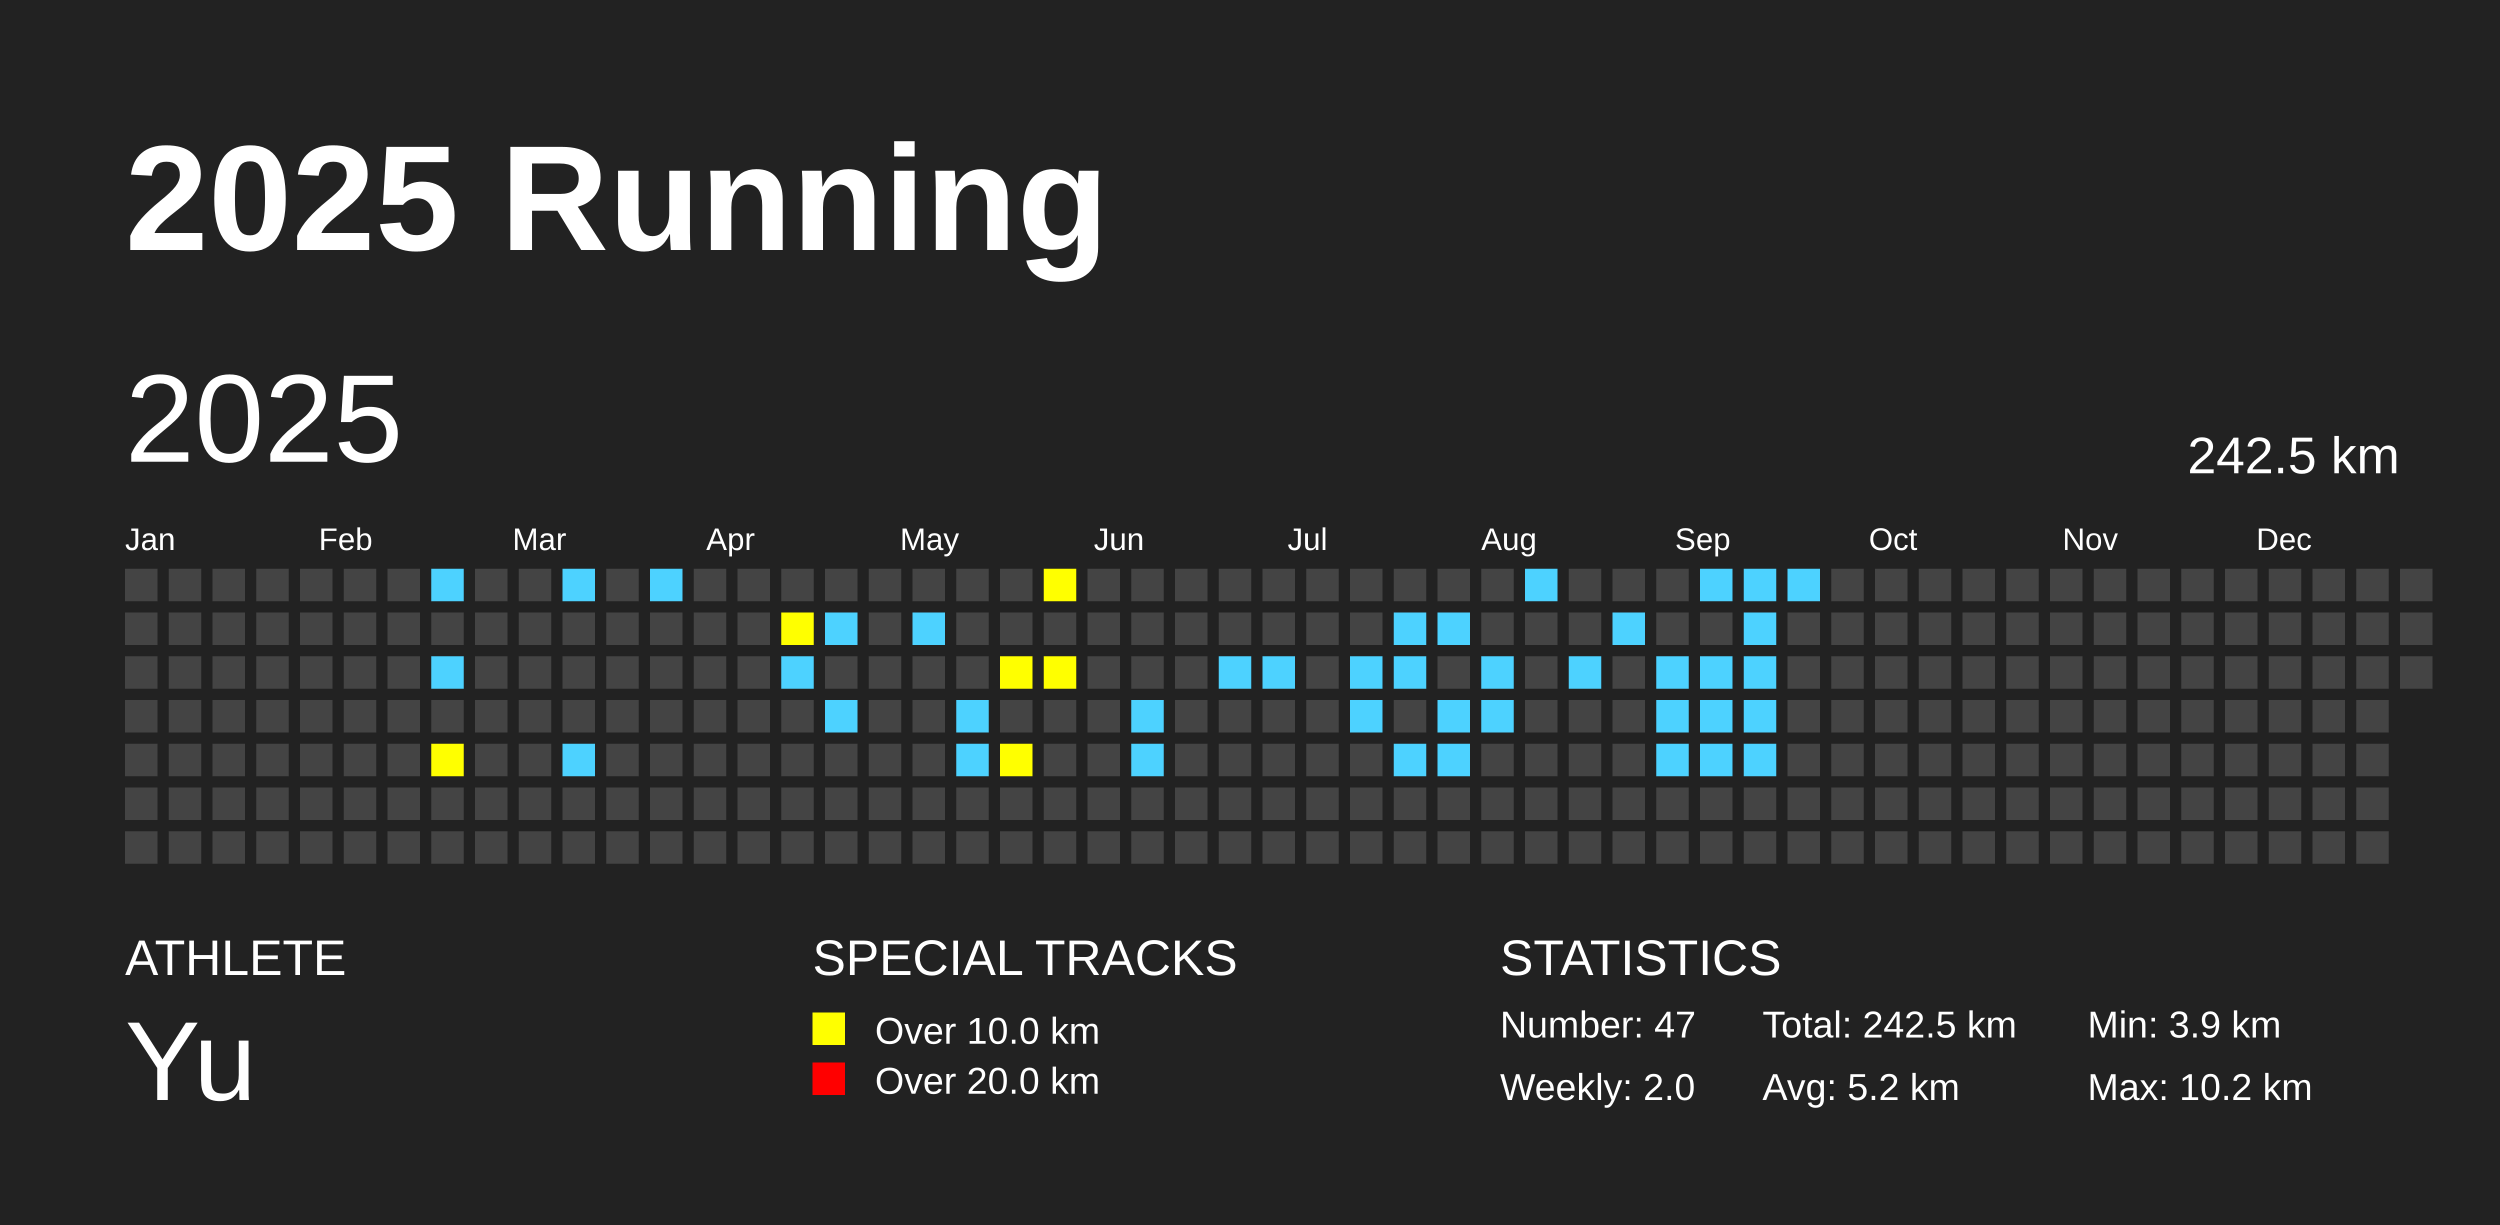
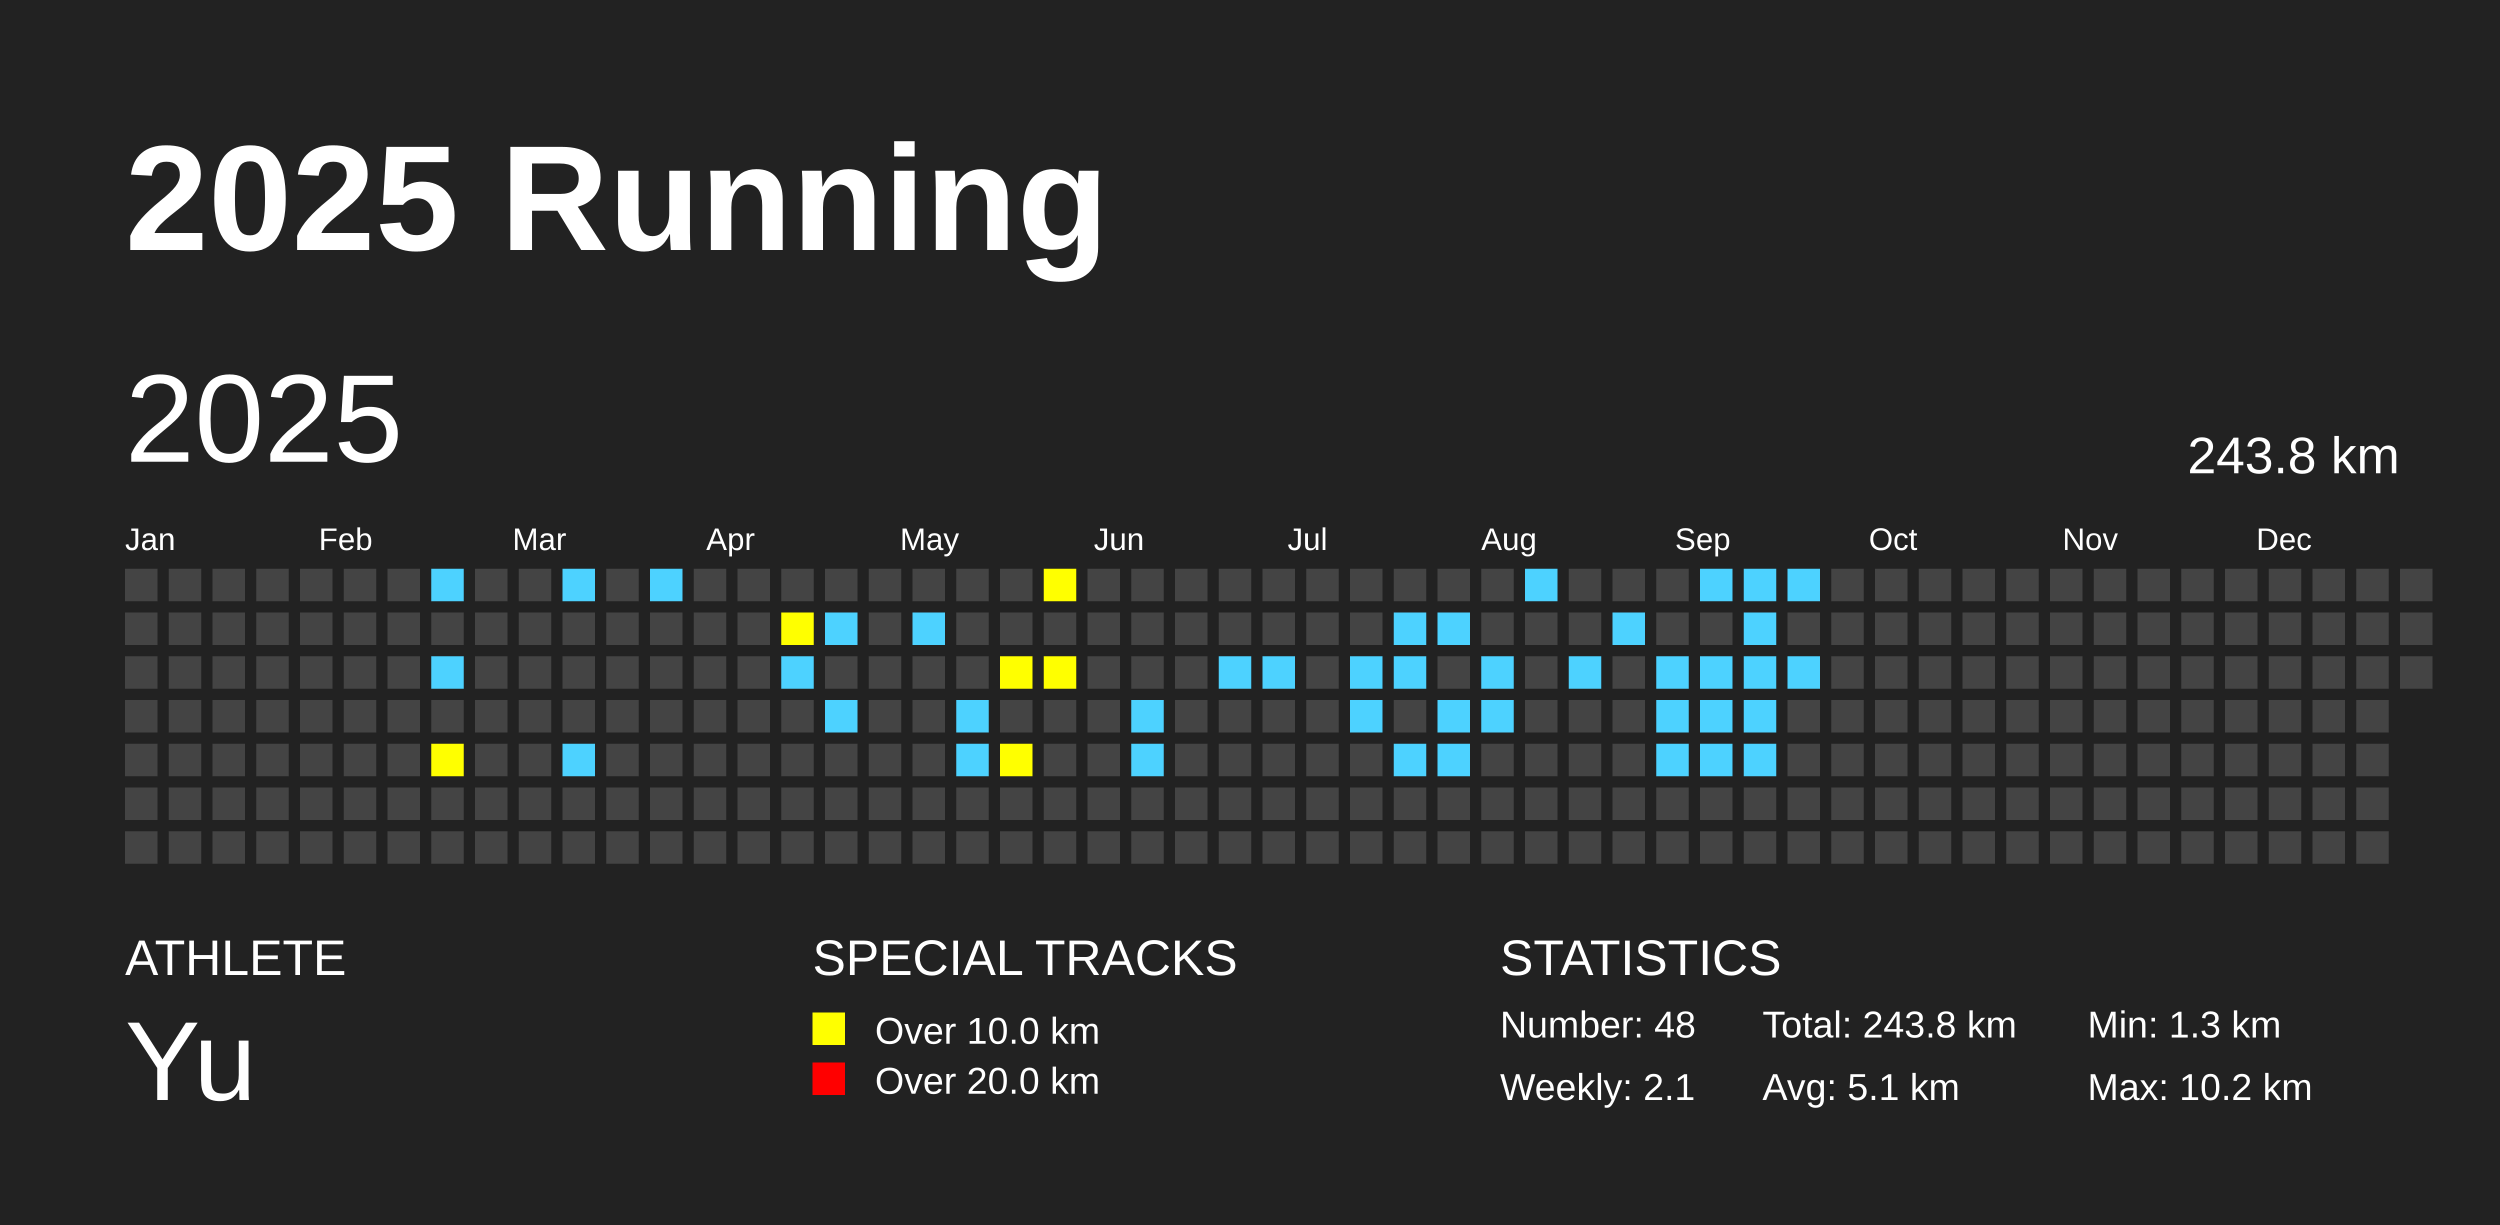
<svg xmlns="http://www.w3.org/2000/svg" baseProfile="full" height="98mm" version="1.1" viewBox="0,0,200,98" width="200mm">
  <defs />
  <rect fill="#222222" height="98" width="200" x="0" y="0" />
  <text fill="#FFFFFF" style="font-size:12px; font-family:Arial; font-weight:bold;" x="10" y="20">2025 Running</text>
  <text fill="#FFFFFF" style="font-size:4px; font-family:Arial" x="10" y="78">ATHLETE</text>
  <text fill="#FFFFFF" style="font-size:9px; font-family:Arial" x="10" y="88">Yu</text>
  <text fill="#FFFFFF" style="font-size:4px; font-family:Arial" x="65" y="78">SPECIAL TRACKS</text>
  <rect fill="yellow" height="2.6" width="2.6" x="65" y="81" />
  <text fill="#FFFFFF" style="font-size:3px; font-family:Arial" x="70" y="83.5">Over 10.0 km</text>
  <rect fill="red" height="2.6" width="2.6" x="65" y="85" />
  <text fill="#FFFFFF" style="font-size:3px; font-family:Arial" x="70" y="87.5">Over 20.0 km</text>
  <text fill="#FFFFFF" style="font-size:4px; font-family:Arial" x="120" y="78">STATISTICS</text>
-   <text fill="#FFFFFF" style="font-size:3px; font-family:Arial" x="120" y="83">Number: 47</text>
-   <text fill="#FFFFFF" style="font-size:3px; font-family:Arial" x="120" y="88">Weekly: 2.0</text>
-   <text fill="#FFFFFF" style="font-size:3px; font-family:Arial" x="141" y="83">Total: 242.5 km</text>
-   <text fill="#FFFFFF" style="font-size:3px; font-family:Arial" x="141" y="88">Avg: 5.2 km</text>
-   <text fill="#FFFFFF" style="font-size:3px; font-family:Arial" x="167" y="83">Min: 3.9 km</text>
+   <text fill="#FFFFFF" style="font-size:3px; font-family:Arial" x="120" y="83">Number: 48</text>
+   <text fill="#FFFFFF" style="font-size:3px; font-family:Arial" x="120" y="88">Weekly: 2.1</text>
+   <text fill="#FFFFFF" style="font-size:3px; font-family:Arial" x="141" y="83">Total: 243.8 km</text>
+   <text fill="#FFFFFF" style="font-size:3px; font-family:Arial" x="141" y="88">Avg: 5.1 km</text>
+   <text fill="#FFFFFF" style="font-size:3px; font-family:Arial" x="167" y="83">Min: 1.3 km</text>
  <text fill="#FFFFFF" style="font-size:3px; font-family:Arial" x="167" y="88">Max: 10.2 km</text>
  <text dominant-baseline="hanging" fill="#FFFFFF" style="font-size:10.0px; font-family:Arial;" x="10" y="30">2025</text>
-   <text dominant-baseline="hanging" fill="#FFFFFF" style="font-size:4.125px; font-family:Arial;" x="175" y="35">242.5 km</text>
+   <text dominant-baseline="hanging" fill="#FFFFFF" style="font-size:4.125px; font-family:Arial;" x="175" y="35">243.8 km</text>
  <text fill="#FFFFFF" style="font-size:2.5px; font-family:Arial" x="10.0" y="44">Jan</text>
  <text fill="#FFFFFF" style="font-size:2.5px; font-family:Arial" x="25.5" y="44">Feb</text>
  <text fill="#FFFFFF" style="font-size:2.5px; font-family:Arial" x="41.0" y="44">Mar</text>
  <text fill="#FFFFFF" style="font-size:2.5px; font-family:Arial" x="56.5" y="44">Apr</text>
  <text fill="#FFFFFF" style="font-size:2.5px; font-family:Arial" x="72.0" y="44">May</text>
  <text fill="#FFFFFF" style="font-size:2.5px; font-family:Arial" x="87.5" y="44">Jun</text>
  <text fill="#FFFFFF" style="font-size:2.5px; font-family:Arial" x="103.0" y="44">Jul</text>
  <text fill="#FFFFFF" style="font-size:2.5px; font-family:Arial" x="118.5" y="44">Aug</text>
  <text fill="#FFFFFF" style="font-size:2.5px; font-family:Arial" x="134.0" y="44">Sep</text>
  <text fill="#FFFFFF" style="font-size:2.5px; font-family:Arial" x="149.5" y="44">Oct</text>
  <text fill="#FFFFFF" style="font-size:2.5px; font-family:Arial" x="165.0" y="44">Nov</text>
  <text fill="#FFFFFF" style="font-size:2.5px; font-family:Arial" x="180.5" y="44">Dec</text>
  <rect fill="#444444" height="2.6" width="2.6" x="10.0" y="45.5" />
  <rect fill="#444444" height="2.6" width="2.6" x="10.0" y="49.0" />
  <rect fill="#444444" height="2.6" width="2.6" x="10.0" y="52.5" />
  <rect fill="#444444" height="2.6" width="2.6" x="10.0" y="56.0" />
  <rect fill="#444444" height="2.6" width="2.6" x="10.0" y="59.5" />
  <rect fill="#444444" height="2.6" width="2.6" x="10.0" y="63.0" />
  <rect fill="#444444" height="2.6" width="2.6" x="10.0" y="66.5" />
  <rect fill="#444444" height="2.6" width="2.6" x="13.5" y="45.5" />
  <rect fill="#444444" height="2.6" width="2.6" x="13.5" y="49.0" />
  <rect fill="#444444" height="2.6" width="2.6" x="13.5" y="52.5" />
  <rect fill="#444444" height="2.6" width="2.6" x="13.5" y="56.0" />
  <rect fill="#444444" height="2.6" width="2.6" x="13.5" y="59.5" />
  <rect fill="#444444" height="2.6" width="2.6" x="13.5" y="63.0" />
  <rect fill="#444444" height="2.6" width="2.6" x="13.5" y="66.5" />
  <rect fill="#444444" height="2.6" width="2.6" x="17.0" y="45.5" />
  <rect fill="#444444" height="2.6" width="2.6" x="17.0" y="49.0" />
  <rect fill="#444444" height="2.6" width="2.6" x="17.0" y="52.5" />
  <rect fill="#444444" height="2.6" width="2.6" x="17.0" y="56.0" />
  <rect fill="#444444" height="2.6" width="2.6" x="17.0" y="59.5" />
  <rect fill="#444444" height="2.6" width="2.6" x="17.0" y="63.0" />
  <rect fill="#444444" height="2.6" width="2.6" x="17.0" y="66.5" />
  <rect fill="#444444" height="2.6" width="2.6" x="20.5" y="45.5" />
  <rect fill="#444444" height="2.6" width="2.6" x="20.5" y="49.0" />
  <rect fill="#444444" height="2.6" width="2.6" x="20.5" y="52.5" />
  <rect fill="#444444" height="2.6" width="2.6" x="20.5" y="56.0" />
  <rect fill="#444444" height="2.6" width="2.6" x="20.5" y="59.5" />
  <rect fill="#444444" height="2.6" width="2.6" x="20.5" y="63.0" />
  <rect fill="#444444" height="2.6" width="2.6" x="20.5" y="66.5" />
  <rect fill="#444444" height="2.6" width="2.6" x="24.0" y="45.5" />
  <rect fill="#444444" height="2.6" width="2.6" x="24.0" y="49.0" />
  <rect fill="#444444" height="2.6" width="2.6" x="24.0" y="52.5" />
  <rect fill="#444444" height="2.6" width="2.6" x="24.0" y="56.0" />
  <rect fill="#444444" height="2.6" width="2.6" x="24.0" y="59.5" />
  <rect fill="#444444" height="2.6" width="2.6" x="24.0" y="63.0" />
  <rect fill="#444444" height="2.6" width="2.6" x="24.0" y="66.5" />
  <rect fill="#444444" height="2.6" width="2.6" x="27.5" y="45.5" />
  <rect fill="#444444" height="2.6" width="2.6" x="27.5" y="49.0" />
  <rect fill="#444444" height="2.6" width="2.6" x="27.5" y="52.5" />
  <rect fill="#444444" height="2.6" width="2.6" x="27.5" y="56.0" />
  <rect fill="#444444" height="2.6" width="2.6" x="27.5" y="59.5" />
  <rect fill="#444444" height="2.6" width="2.6" x="27.5" y="63.0" />
  <rect fill="#444444" height="2.6" width="2.6" x="27.5" y="66.5" />
  <rect fill="#444444" height="2.6" width="2.6" x="31.0" y="45.5" />
  <rect fill="#444444" height="2.6" width="2.6" x="31.0" y="49.0" />
  <rect fill="#444444" height="2.6" width="2.6" x="31.0" y="52.5" />
  <rect fill="#444444" height="2.6" width="2.6" x="31.0" y="56.0" />
  <rect fill="#444444" height="2.6" width="2.6" x="31.0" y="59.5" />
  <rect fill="#444444" height="2.6" width="2.6" x="31.0" y="63.0" />
  <rect fill="#444444" height="2.6" width="2.6" x="31.0" y="66.5" />
  <rect fill="#4DD2FF" height="2.6" width="2.6" x="34.5" y="45.5" />
  <rect fill="#444444" height="2.6" width="2.6" x="34.5" y="49.0" />
  <rect fill="#4DD2FF" height="2.6" width="2.6" x="34.5" y="52.5" />
  <rect fill="#444444" height="2.6" width="2.6" x="34.5" y="56.0" />
  <rect fill="yellow" height="2.6" width="2.6" x="34.5" y="59.5" />
  <rect fill="#444444" height="2.6" width="2.6" x="34.5" y="63.0" />
  <rect fill="#444444" height="2.6" width="2.6" x="34.5" y="66.5" />
  <rect fill="#444444" height="2.6" width="2.6" x="38.0" y="45.5" />
  <rect fill="#444444" height="2.6" width="2.6" x="38.0" y="49.0" />
  <rect fill="#444444" height="2.6" width="2.6" x="38.0" y="52.5" />
  <rect fill="#444444" height="2.6" width="2.6" x="38.0" y="56.0" />
  <rect fill="#444444" height="2.6" width="2.6" x="38.0" y="59.5" />
  <rect fill="#444444" height="2.6" width="2.6" x="38.0" y="63.0" />
  <rect fill="#444444" height="2.6" width="2.6" x="38.0" y="66.5" />
  <rect fill="#444444" height="2.6" width="2.6" x="41.5" y="45.5" />
  <rect fill="#444444" height="2.6" width="2.6" x="41.5" y="49.0" />
  <rect fill="#444444" height="2.6" width="2.6" x="41.5" y="52.5" />
  <rect fill="#444444" height="2.6" width="2.6" x="41.5" y="56.0" />
  <rect fill="#444444" height="2.6" width="2.6" x="41.5" y="59.5" />
  <rect fill="#444444" height="2.6" width="2.6" x="41.5" y="63.0" />
  <rect fill="#444444" height="2.6" width="2.6" x="41.5" y="66.5" />
  <rect fill="#4DD2FF" height="2.6" width="2.6" x="45.0" y="45.5" />
  <rect fill="#444444" height="2.6" width="2.6" x="45.0" y="49.0" />
  <rect fill="#444444" height="2.6" width="2.6" x="45.0" y="52.5" />
  <rect fill="#444444" height="2.6" width="2.6" x="45.0" y="56.0" />
  <rect fill="#4DD2FF" height="2.6" width="2.6" x="45.0" y="59.5" />
  <rect fill="#444444" height="2.6" width="2.6" x="45.0" y="63.0" />
  <rect fill="#444444" height="2.6" width="2.6" x="45.0" y="66.5" />
  <rect fill="#444444" height="2.6" width="2.6" x="48.5" y="45.5" />
  <rect fill="#444444" height="2.6" width="2.6" x="48.5" y="49.0" />
  <rect fill="#444444" height="2.6" width="2.6" x="48.5" y="52.5" />
  <rect fill="#444444" height="2.6" width="2.6" x="48.5" y="56.0" />
  <rect fill="#444444" height="2.6" width="2.6" x="48.5" y="59.5" />
  <rect fill="#444444" height="2.6" width="2.6" x="48.5" y="63.0" />
  <rect fill="#444444" height="2.6" width="2.6" x="48.5" y="66.5" />
  <rect fill="#4DD2FF" height="2.6" width="2.6" x="52.0" y="45.5" />
  <rect fill="#444444" height="2.6" width="2.6" x="52.0" y="49.0" />
  <rect fill="#444444" height="2.6" width="2.6" x="52.0" y="52.5" />
  <rect fill="#444444" height="2.6" width="2.6" x="52.0" y="56.0" />
  <rect fill="#444444" height="2.6" width="2.6" x="52.0" y="59.5" />
  <rect fill="#444444" height="2.6" width="2.6" x="52.0" y="63.0" />
  <rect fill="#444444" height="2.6" width="2.6" x="52.0" y="66.5" />
  <rect fill="#444444" height="2.6" width="2.6" x="55.5" y="45.5" />
  <rect fill="#444444" height="2.6" width="2.6" x="55.5" y="49.0" />
  <rect fill="#444444" height="2.6" width="2.6" x="55.5" y="52.5" />
  <rect fill="#444444" height="2.6" width="2.6" x="55.5" y="56.0" />
  <rect fill="#444444" height="2.6" width="2.6" x="55.5" y="59.5" />
  <rect fill="#444444" height="2.6" width="2.6" x="55.5" y="63.0" />
  <rect fill="#444444" height="2.6" width="2.6" x="55.5" y="66.5" />
  <rect fill="#444444" height="2.6" width="2.6" x="59.0" y="45.5" />
  <rect fill="#444444" height="2.6" width="2.6" x="59.0" y="49.0" />
  <rect fill="#444444" height="2.6" width="2.6" x="59.0" y="52.5" />
  <rect fill="#444444" height="2.6" width="2.6" x="59.0" y="56.0" />
  <rect fill="#444444" height="2.6" width="2.6" x="59.0" y="59.5" />
  <rect fill="#444444" height="2.6" width="2.6" x="59.0" y="63.0" />
  <rect fill="#444444" height="2.6" width="2.6" x="59.0" y="66.5" />
  <rect fill="#444444" height="2.6" width="2.6" x="62.5" y="45.5" />
  <rect fill="yellow" height="2.6" width="2.6" x="62.5" y="49.0" />
  <rect fill="#4DD2FF" height="2.6" width="2.6" x="62.5" y="52.5" />
  <rect fill="#444444" height="2.6" width="2.6" x="62.5" y="56.0" />
  <rect fill="#444444" height="2.6" width="2.6" x="62.5" y="59.5" />
  <rect fill="#444444" height="2.6" width="2.6" x="62.5" y="63.0" />
  <rect fill="#444444" height="2.6" width="2.6" x="62.5" y="66.5" />
  <rect fill="#444444" height="2.6" width="2.6" x="66.0" y="45.5" />
  <rect fill="#4DD2FF" height="2.6" width="2.6" x="66.0" y="49.0" />
  <rect fill="#444444" height="2.6" width="2.6" x="66.0" y="52.5" />
  <rect fill="#4DD2FF" height="2.6" width="2.6" x="66.0" y="56.0" />
  <rect fill="#444444" height="2.6" width="2.6" x="66.0" y="59.5" />
  <rect fill="#444444" height="2.6" width="2.6" x="66.0" y="63.0" />
  <rect fill="#444444" height="2.6" width="2.6" x="66.0" y="66.5" />
  <rect fill="#444444" height="2.6" width="2.6" x="69.5" y="45.5" />
  <rect fill="#444444" height="2.6" width="2.6" x="69.5" y="49.0" />
  <rect fill="#444444" height="2.6" width="2.6" x="69.5" y="52.5" />
  <rect fill="#444444" height="2.6" width="2.6" x="69.5" y="56.0" />
  <rect fill="#444444" height="2.6" width="2.6" x="69.5" y="59.5" />
  <rect fill="#444444" height="2.6" width="2.6" x="69.5" y="63.0" />
  <rect fill="#444444" height="2.6" width="2.6" x="69.5" y="66.5" />
  <rect fill="#444444" height="2.6" width="2.6" x="73.0" y="45.5" />
  <rect fill="#4DD2FF" height="2.6" width="2.6" x="73.0" y="49.0" />
  <rect fill="#444444" height="2.6" width="2.6" x="73.0" y="52.5" />
  <rect fill="#444444" height="2.6" width="2.6" x="73.0" y="56.0" />
  <rect fill="#444444" height="2.6" width="2.6" x="73.0" y="59.5" />
  <rect fill="#444444" height="2.6" width="2.6" x="73.0" y="63.0" />
  <rect fill="#444444" height="2.6" width="2.6" x="73.0" y="66.5" />
  <rect fill="#444444" height="2.6" width="2.6" x="76.5" y="45.5" />
  <rect fill="#444444" height="2.6" width="2.6" x="76.5" y="49.0" />
  <rect fill="#444444" height="2.6" width="2.6" x="76.5" y="52.5" />
  <rect fill="#4DD2FF" height="2.6" width="2.6" x="76.5" y="56.0" />
  <rect fill="#4DD2FF" height="2.6" width="2.6" x="76.5" y="59.5" />
  <rect fill="#444444" height="2.6" width="2.6" x="76.5" y="63.0" />
  <rect fill="#444444" height="2.6" width="2.6" x="76.5" y="66.5" />
  <rect fill="#444444" height="2.6" width="2.6" x="80.0" y="45.5" />
  <rect fill="#444444" height="2.6" width="2.6" x="80.0" y="49.0" />
  <rect fill="yellow" height="2.6" width="2.6" x="80.0" y="52.5" />
  <rect fill="#444444" height="2.6" width="2.6" x="80.0" y="56.0" />
  <rect fill="yellow" height="2.6" width="2.6" x="80.0" y="59.5" />
  <rect fill="#444444" height="2.6" width="2.6" x="80.0" y="63.0" />
  <rect fill="#444444" height="2.6" width="2.6" x="80.0" y="66.5" />
  <rect fill="yellow" height="2.6" width="2.6" x="83.5" y="45.5" />
  <rect fill="#444444" height="2.6" width="2.6" x="83.5" y="49.0" />
  <rect fill="yellow" height="2.6" width="2.6" x="83.5" y="52.5" />
  <rect fill="#444444" height="2.6" width="2.6" x="83.5" y="56.0" />
  <rect fill="#444444" height="2.6" width="2.6" x="83.5" y="59.5" />
  <rect fill="#444444" height="2.6" width="2.6" x="83.5" y="63.0" />
  <rect fill="#444444" height="2.6" width="2.6" x="83.5" y="66.5" />
  <rect fill="#444444" height="2.6" width="2.6" x="87.0" y="45.5" />
  <rect fill="#444444" height="2.6" width="2.6" x="87.0" y="49.0" />
  <rect fill="#444444" height="2.6" width="2.6" x="87.0" y="52.5" />
  <rect fill="#444444" height="2.6" width="2.6" x="87.0" y="56.0" />
  <rect fill="#444444" height="2.6" width="2.6" x="87.0" y="59.5" />
  <rect fill="#444444" height="2.6" width="2.6" x="87.0" y="63.0" />
  <rect fill="#444444" height="2.6" width="2.6" x="87.0" y="66.5" />
  <rect fill="#444444" height="2.6" width="2.6" x="90.5" y="45.5" />
  <rect fill="#444444" height="2.6" width="2.6" x="90.5" y="49.0" />
  <rect fill="#444444" height="2.6" width="2.6" x="90.5" y="52.5" />
  <rect fill="#4DD2FF" height="2.6" width="2.6" x="90.5" y="56.0" />
  <rect fill="#4DD2FF" height="2.6" width="2.6" x="90.5" y="59.5" />
  <rect fill="#444444" height="2.6" width="2.6" x="90.5" y="63.0" />
  <rect fill="#444444" height="2.6" width="2.6" x="90.5" y="66.5" />
  <rect fill="#444444" height="2.6" width="2.6" x="94.0" y="45.5" />
  <rect fill="#444444" height="2.6" width="2.6" x="94.0" y="49.0" />
  <rect fill="#444444" height="2.6" width="2.6" x="94.0" y="52.5" />
  <rect fill="#444444" height="2.6" width="2.6" x="94.0" y="56.0" />
  <rect fill="#444444" height="2.6" width="2.6" x="94.0" y="59.5" />
  <rect fill="#444444" height="2.6" width="2.6" x="94.0" y="63.0" />
  <rect fill="#444444" height="2.6" width="2.6" x="94.0" y="66.5" />
  <rect fill="#444444" height="2.6" width="2.6" x="97.5" y="45.5" />
  <rect fill="#444444" height="2.6" width="2.6" x="97.5" y="49.0" />
  <rect fill="#4DD2FF" height="2.6" width="2.6" x="97.5" y="52.5" />
  <rect fill="#444444" height="2.6" width="2.6" x="97.5" y="56.0" />
  <rect fill="#444444" height="2.6" width="2.6" x="97.5" y="59.5" />
  <rect fill="#444444" height="2.6" width="2.6" x="97.5" y="63.0" />
  <rect fill="#444444" height="2.6" width="2.6" x="97.5" y="66.5" />
  <rect fill="#444444" height="2.6" width="2.6" x="101.0" y="45.5" />
  <rect fill="#444444" height="2.6" width="2.6" x="101.0" y="49.0" />
  <rect fill="#4DD2FF" height="2.6" width="2.6" x="101.0" y="52.5" />
  <rect fill="#444444" height="2.6" width="2.6" x="101.0" y="56.0" />
  <rect fill="#444444" height="2.6" width="2.6" x="101.0" y="59.5" />
  <rect fill="#444444" height="2.6" width="2.6" x="101.0" y="63.0" />
  <rect fill="#444444" height="2.6" width="2.6" x="101.0" y="66.5" />
  <rect fill="#444444" height="2.6" width="2.6" x="104.5" y="45.5" />
  <rect fill="#444444" height="2.6" width="2.6" x="104.5" y="49.0" />
  <rect fill="#444444" height="2.6" width="2.6" x="104.5" y="52.5" />
  <rect fill="#444444" height="2.6" width="2.6" x="104.5" y="56.0" />
  <rect fill="#444444" height="2.6" width="2.6" x="104.5" y="59.5" />
  <rect fill="#444444" height="2.6" width="2.6" x="104.5" y="63.0" />
  <rect fill="#444444" height="2.6" width="2.6" x="104.5" y="66.5" />
  <rect fill="#444444" height="2.6" width="2.6" x="108.0" y="45.5" />
  <rect fill="#444444" height="2.6" width="2.6" x="108.0" y="49.0" />
  <rect fill="#4DD2FF" height="2.6" width="2.6" x="108.0" y="52.5" />
  <rect fill="#4DD2FF" height="2.6" width="2.6" x="108.0" y="56.0" />
  <rect fill="#444444" height="2.6" width="2.6" x="108.0" y="59.5" />
  <rect fill="#444444" height="2.6" width="2.6" x="108.0" y="63.0" />
  <rect fill="#444444" height="2.6" width="2.6" x="108.0" y="66.5" />
  <rect fill="#444444" height="2.6" width="2.6" x="111.5" y="45.5" />
  <rect fill="#4DD2FF" height="2.6" width="2.6" x="111.5" y="49.0" />
  <rect fill="#4DD2FF" height="2.6" width="2.6" x="111.5" y="52.5" />
  <rect fill="#444444" height="2.6" width="2.6" x="111.5" y="56.0" />
  <rect fill="#4DD2FF" height="2.6" width="2.6" x="111.5" y="59.5" />
  <rect fill="#444444" height="2.6" width="2.6" x="111.5" y="63.0" />
  <rect fill="#444444" height="2.6" width="2.6" x="111.5" y="66.5" />
  <rect fill="#444444" height="2.6" width="2.6" x="115.0" y="45.5" />
  <rect fill="#4DD2FF" height="2.6" width="2.6" x="115.0" y="49.0" />
  <rect fill="#444444" height="2.6" width="2.6" x="115.0" y="52.5" />
  <rect fill="#4DD2FF" height="2.6" width="2.6" x="115.0" y="56.0" />
  <rect fill="#4DD2FF" height="2.6" width="2.6" x="115.0" y="59.5" />
  <rect fill="#444444" height="2.6" width="2.6" x="115.0" y="63.0" />
  <rect fill="#444444" height="2.6" width="2.6" x="115.0" y="66.5" />
  <rect fill="#444444" height="2.6" width="2.6" x="118.5" y="45.5" />
  <rect fill="#444444" height="2.6" width="2.6" x="118.5" y="49.0" />
  <rect fill="#4DD2FF" height="2.6" width="2.6" x="118.5" y="52.5" />
  <rect fill="#4DD2FF" height="2.6" width="2.6" x="118.5" y="56.0" />
  <rect fill="#444444" height="2.6" width="2.6" x="118.5" y="59.5" />
  <rect fill="#444444" height="2.6" width="2.6" x="118.5" y="63.0" />
  <rect fill="#444444" height="2.6" width="2.6" x="118.5" y="66.5" />
  <rect fill="#4DD2FF" height="2.6" width="2.6" x="122.0" y="45.5" />
  <rect fill="#444444" height="2.6" width="2.6" x="122.0" y="49.0" />
  <rect fill="#444444" height="2.6" width="2.6" x="122.0" y="52.5" />
  <rect fill="#444444" height="2.6" width="2.6" x="122.0" y="56.0" />
  <rect fill="#444444" height="2.6" width="2.6" x="122.0" y="59.5" />
  <rect fill="#444444" height="2.6" width="2.6" x="122.0" y="63.0" />
  <rect fill="#444444" height="2.6" width="2.6" x="122.0" y="66.5" />
  <rect fill="#444444" height="2.6" width="2.6" x="125.5" y="45.5" />
  <rect fill="#444444" height="2.6" width="2.6" x="125.5" y="49.0" />
  <rect fill="#4DD2FF" height="2.6" width="2.6" x="125.5" y="52.5" />
  <rect fill="#444444" height="2.6" width="2.6" x="125.5" y="56.0" />
  <rect fill="#444444" height="2.6" width="2.6" x="125.5" y="59.5" />
  <rect fill="#444444" height="2.6" width="2.6" x="125.5" y="63.0" />
  <rect fill="#444444" height="2.6" width="2.6" x="125.5" y="66.5" />
  <rect fill="#444444" height="2.6" width="2.6" x="129.0" y="45.5" />
  <rect fill="#4DD2FF" height="2.6" width="2.6" x="129.0" y="49.0" />
  <rect fill="#444444" height="2.6" width="2.6" x="129.0" y="52.5" />
  <rect fill="#444444" height="2.6" width="2.6" x="129.0" y="56.0" />
  <rect fill="#444444" height="2.6" width="2.6" x="129.0" y="59.5" />
  <rect fill="#444444" height="2.6" width="2.6" x="129.0" y="63.0" />
  <rect fill="#444444" height="2.6" width="2.6" x="129.0" y="66.5" />
  <rect fill="#444444" height="2.6" width="2.6" x="132.5" y="45.5" />
  <rect fill="#444444" height="2.6" width="2.6" x="132.5" y="49.0" />
  <rect fill="#4DD2FF" height="2.6" width="2.6" x="132.5" y="52.5" />
  <rect fill="#4DD2FF" height="2.6" width="2.6" x="132.5" y="56.0" />
  <rect fill="#4DD2FF" height="2.6" width="2.6" x="132.5" y="59.5" />
  <rect fill="#444444" height="2.6" width="2.6" x="132.5" y="63.0" />
  <rect fill="#444444" height="2.6" width="2.6" x="132.5" y="66.5" />
  <rect fill="#4DD2FF" height="2.6" width="2.6" x="136.0" y="45.5" />
  <rect fill="#444444" height="2.6" width="2.6" x="136.0" y="49.0" />
  <rect fill="#4DD2FF" height="2.6" width="2.6" x="136.0" y="52.5" />
  <rect fill="#4DD2FF" height="2.6" width="2.6" x="136.0" y="56.0" />
  <rect fill="#4DD2FF" height="2.6" width="2.6" x="136.0" y="59.5" />
  <rect fill="#444444" height="2.6" width="2.6" x="136.0" y="63.0" />
  <rect fill="#444444" height="2.6" width="2.6" x="136.0" y="66.5" />
  <rect fill="#4DD2FF" height="2.6" width="2.6" x="139.5" y="45.5" />
  <rect fill="#4DD2FF" height="2.6" width="2.6" x="139.5" y="49.0" />
  <rect fill="#4DD2FF" height="2.6" width="2.6" x="139.5" y="52.5" />
  <rect fill="#4DD2FF" height="2.6" width="2.6" x="139.5" y="56.0" />
  <rect fill="#4DD2FF" height="2.6" width="2.6" x="139.5" y="59.5" />
  <rect fill="#444444" height="2.6" width="2.6" x="139.5" y="63.0" />
  <rect fill="#444444" height="2.6" width="2.6" x="139.5" y="66.5" />
  <rect fill="#4DD2FF" height="2.6" width="2.6" x="143.0" y="45.5" />
  <rect fill="#444444" height="2.6" width="2.6" x="143.0" y="49.0" />
-   <rect fill="#444444" height="2.6" width="2.6" x="143.0" y="52.5" />
+   <rect fill="#4DD2FF" height="2.6" width="2.6" x="143.0" y="52.5" />
  <rect fill="#444444" height="2.6" width="2.6" x="143.0" y="56.0" />
  <rect fill="#444444" height="2.6" width="2.6" x="143.0" y="59.5" />
  <rect fill="#444444" height="2.6" width="2.6" x="143.0" y="63.0" />
  <rect fill="#444444" height="2.6" width="2.6" x="143.0" y="66.5" />
  <rect fill="#444444" height="2.6" width="2.6" x="146.5" y="45.5" />
  <rect fill="#444444" height="2.6" width="2.6" x="146.5" y="49.0" />
  <rect fill="#444444" height="2.6" width="2.6" x="146.5" y="52.5" />
  <rect fill="#444444" height="2.6" width="2.6" x="146.5" y="56.0" />
  <rect fill="#444444" height="2.6" width="2.6" x="146.5" y="59.5" />
  <rect fill="#444444" height="2.6" width="2.6" x="146.5" y="63.0" />
  <rect fill="#444444" height="2.6" width="2.6" x="146.5" y="66.5" />
  <rect fill="#444444" height="2.6" width="2.6" x="150.0" y="45.5" />
  <rect fill="#444444" height="2.6" width="2.6" x="150.0" y="49.0" />
  <rect fill="#444444" height="2.6" width="2.6" x="150.0" y="52.5" />
  <rect fill="#444444" height="2.6" width="2.6" x="150.0" y="56.0" />
  <rect fill="#444444" height="2.6" width="2.6" x="150.0" y="59.5" />
  <rect fill="#444444" height="2.6" width="2.6" x="150.0" y="63.0" />
  <rect fill="#444444" height="2.6" width="2.6" x="150.0" y="66.5" />
  <rect fill="#444444" height="2.6" width="2.6" x="153.5" y="45.5" />
  <rect fill="#444444" height="2.6" width="2.6" x="153.5" y="49.0" />
  <rect fill="#444444" height="2.6" width="2.6" x="153.5" y="52.5" />
  <rect fill="#444444" height="2.6" width="2.6" x="153.5" y="56.0" />
  <rect fill="#444444" height="2.6" width="2.6" x="153.5" y="59.5" />
  <rect fill="#444444" height="2.6" width="2.6" x="153.5" y="63.0" />
  <rect fill="#444444" height="2.6" width="2.6" x="153.5" y="66.5" />
  <rect fill="#444444" height="2.6" width="2.6" x="157.0" y="45.5" />
  <rect fill="#444444" height="2.6" width="2.6" x="157.0" y="49.0" />
  <rect fill="#444444" height="2.6" width="2.6" x="157.0" y="52.5" />
  <rect fill="#444444" height="2.6" width="2.6" x="157.0" y="56.0" />
  <rect fill="#444444" height="2.6" width="2.6" x="157.0" y="59.5" />
  <rect fill="#444444" height="2.6" width="2.6" x="157.0" y="63.0" />
  <rect fill="#444444" height="2.6" width="2.6" x="157.0" y="66.5" />
  <rect fill="#444444" height="2.6" width="2.6" x="160.5" y="45.5" />
  <rect fill="#444444" height="2.6" width="2.6" x="160.5" y="49.0" />
  <rect fill="#444444" height="2.6" width="2.6" x="160.5" y="52.5" />
  <rect fill="#444444" height="2.6" width="2.6" x="160.5" y="56.0" />
  <rect fill="#444444" height="2.6" width="2.6" x="160.5" y="59.5" />
  <rect fill="#444444" height="2.6" width="2.6" x="160.5" y="63.0" />
  <rect fill="#444444" height="2.6" width="2.6" x="160.5" y="66.5" />
  <rect fill="#444444" height="2.6" width="2.6" x="164.0" y="45.5" />
  <rect fill="#444444" height="2.6" width="2.6" x="164.0" y="49.0" />
  <rect fill="#444444" height="2.6" width="2.6" x="164.0" y="52.5" />
  <rect fill="#444444" height="2.6" width="2.6" x="164.0" y="56.0" />
  <rect fill="#444444" height="2.6" width="2.6" x="164.0" y="59.5" />
  <rect fill="#444444" height="2.6" width="2.6" x="164.0" y="63.0" />
  <rect fill="#444444" height="2.6" width="2.6" x="164.0" y="66.5" />
  <rect fill="#444444" height="2.6" width="2.6" x="167.5" y="45.5" />
  <rect fill="#444444" height="2.6" width="2.6" x="167.5" y="49.0" />
  <rect fill="#444444" height="2.6" width="2.6" x="167.5" y="52.5" />
  <rect fill="#444444" height="2.6" width="2.6" x="167.5" y="56.0" />
  <rect fill="#444444" height="2.6" width="2.6" x="167.5" y="59.5" />
  <rect fill="#444444" height="2.6" width="2.6" x="167.5" y="63.0" />
  <rect fill="#444444" height="2.6" width="2.6" x="167.5" y="66.5" />
  <rect fill="#444444" height="2.6" width="2.6" x="171.0" y="45.5" />
  <rect fill="#444444" height="2.6" width="2.6" x="171.0" y="49.0" />
  <rect fill="#444444" height="2.6" width="2.6" x="171.0" y="52.5" />
  <rect fill="#444444" height="2.6" width="2.6" x="171.0" y="56.0" />
  <rect fill="#444444" height="2.6" width="2.6" x="171.0" y="59.5" />
  <rect fill="#444444" height="2.6" width="2.6" x="171.0" y="63.0" />
  <rect fill="#444444" height="2.6" width="2.6" x="171.0" y="66.5" />
  <rect fill="#444444" height="2.6" width="2.6" x="174.5" y="45.5" />
  <rect fill="#444444" height="2.6" width="2.6" x="174.5" y="49.0" />
  <rect fill="#444444" height="2.6" width="2.6" x="174.5" y="52.5" />
  <rect fill="#444444" height="2.6" width="2.6" x="174.5" y="56.0" />
  <rect fill="#444444" height="2.6" width="2.6" x="174.5" y="59.5" />
  <rect fill="#444444" height="2.6" width="2.6" x="174.5" y="63.0" />
  <rect fill="#444444" height="2.6" width="2.6" x="174.5" y="66.5" />
  <rect fill="#444444" height="2.6" width="2.6" x="178.0" y="45.5" />
  <rect fill="#444444" height="2.6" width="2.6" x="178.0" y="49.0" />
  <rect fill="#444444" height="2.6" width="2.6" x="178.0" y="52.5" />
  <rect fill="#444444" height="2.6" width="2.6" x="178.0" y="56.0" />
  <rect fill="#444444" height="2.6" width="2.6" x="178.0" y="59.5" />
  <rect fill="#444444" height="2.6" width="2.6" x="178.0" y="63.0" />
  <rect fill="#444444" height="2.6" width="2.6" x="178.0" y="66.5" />
  <rect fill="#444444" height="2.6" width="2.6" x="181.5" y="45.5" />
  <rect fill="#444444" height="2.6" width="2.6" x="181.5" y="49.0" />
  <rect fill="#444444" height="2.6" width="2.6" x="181.5" y="52.5" />
  <rect fill="#444444" height="2.6" width="2.6" x="181.5" y="56.0" />
  <rect fill="#444444" height="2.6" width="2.6" x="181.5" y="59.5" />
  <rect fill="#444444" height="2.6" width="2.6" x="181.5" y="63.0" />
  <rect fill="#444444" height="2.6" width="2.6" x="181.5" y="66.5" />
  <rect fill="#444444" height="2.6" width="2.6" x="185.0" y="45.5" />
  <rect fill="#444444" height="2.6" width="2.6" x="185.0" y="49.0" />
  <rect fill="#444444" height="2.6" width="2.6" x="185.0" y="52.5" />
  <rect fill="#444444" height="2.6" width="2.6" x="185.0" y="56.0" />
  <rect fill="#444444" height="2.6" width="2.6" x="185.0" y="59.5" />
  <rect fill="#444444" height="2.6" width="2.6" x="185.0" y="63.0" />
  <rect fill="#444444" height="2.6" width="2.6" x="185.0" y="66.5" />
  <rect fill="#444444" height="2.6" width="2.6" x="188.5" y="45.5" />
  <rect fill="#444444" height="2.6" width="2.6" x="188.5" y="49.0" />
  <rect fill="#444444" height="2.6" width="2.6" x="188.5" y="52.5" />
  <rect fill="#444444" height="2.6" width="2.6" x="188.5" y="56.0" />
  <rect fill="#444444" height="2.6" width="2.6" x="188.5" y="59.5" />
  <rect fill="#444444" height="2.6" width="2.6" x="188.5" y="63.0" />
  <rect fill="#444444" height="2.6" width="2.6" x="188.5" y="66.5" />
  <rect fill="#444444" height="2.6" width="2.6" x="192.0" y="45.5" />
  <rect fill="#444444" height="2.6" width="2.6" x="192.0" y="49.0" />
  <rect fill="#444444" height="2.6" width="2.6" x="192.0" y="52.5" />
</svg>
